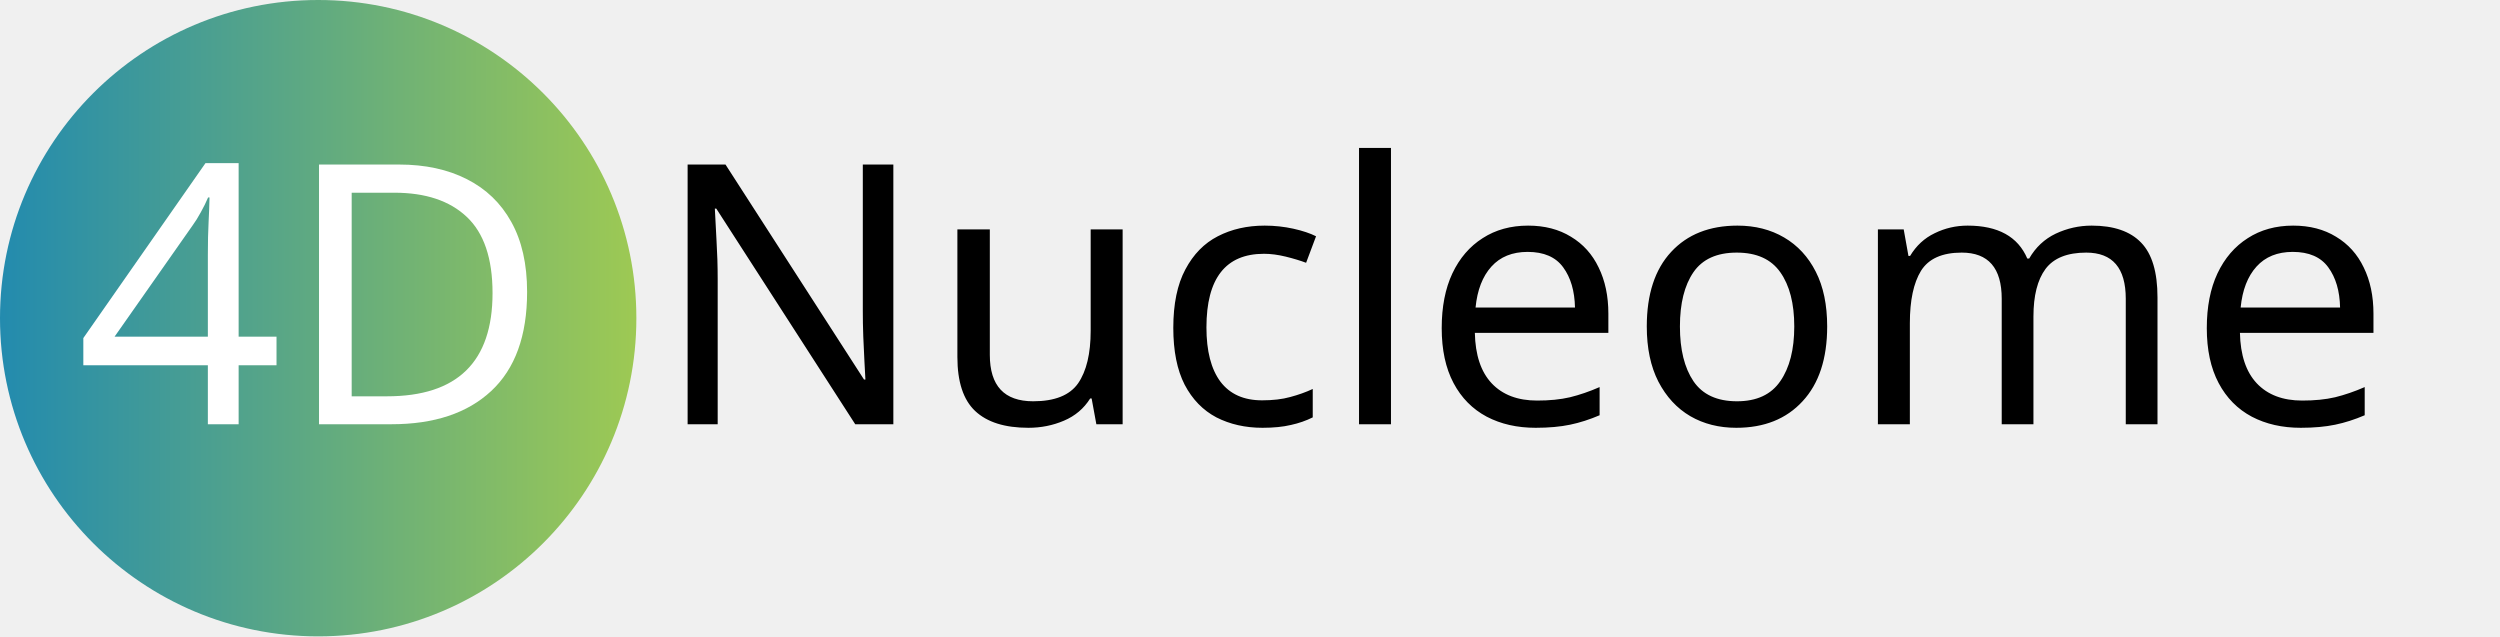
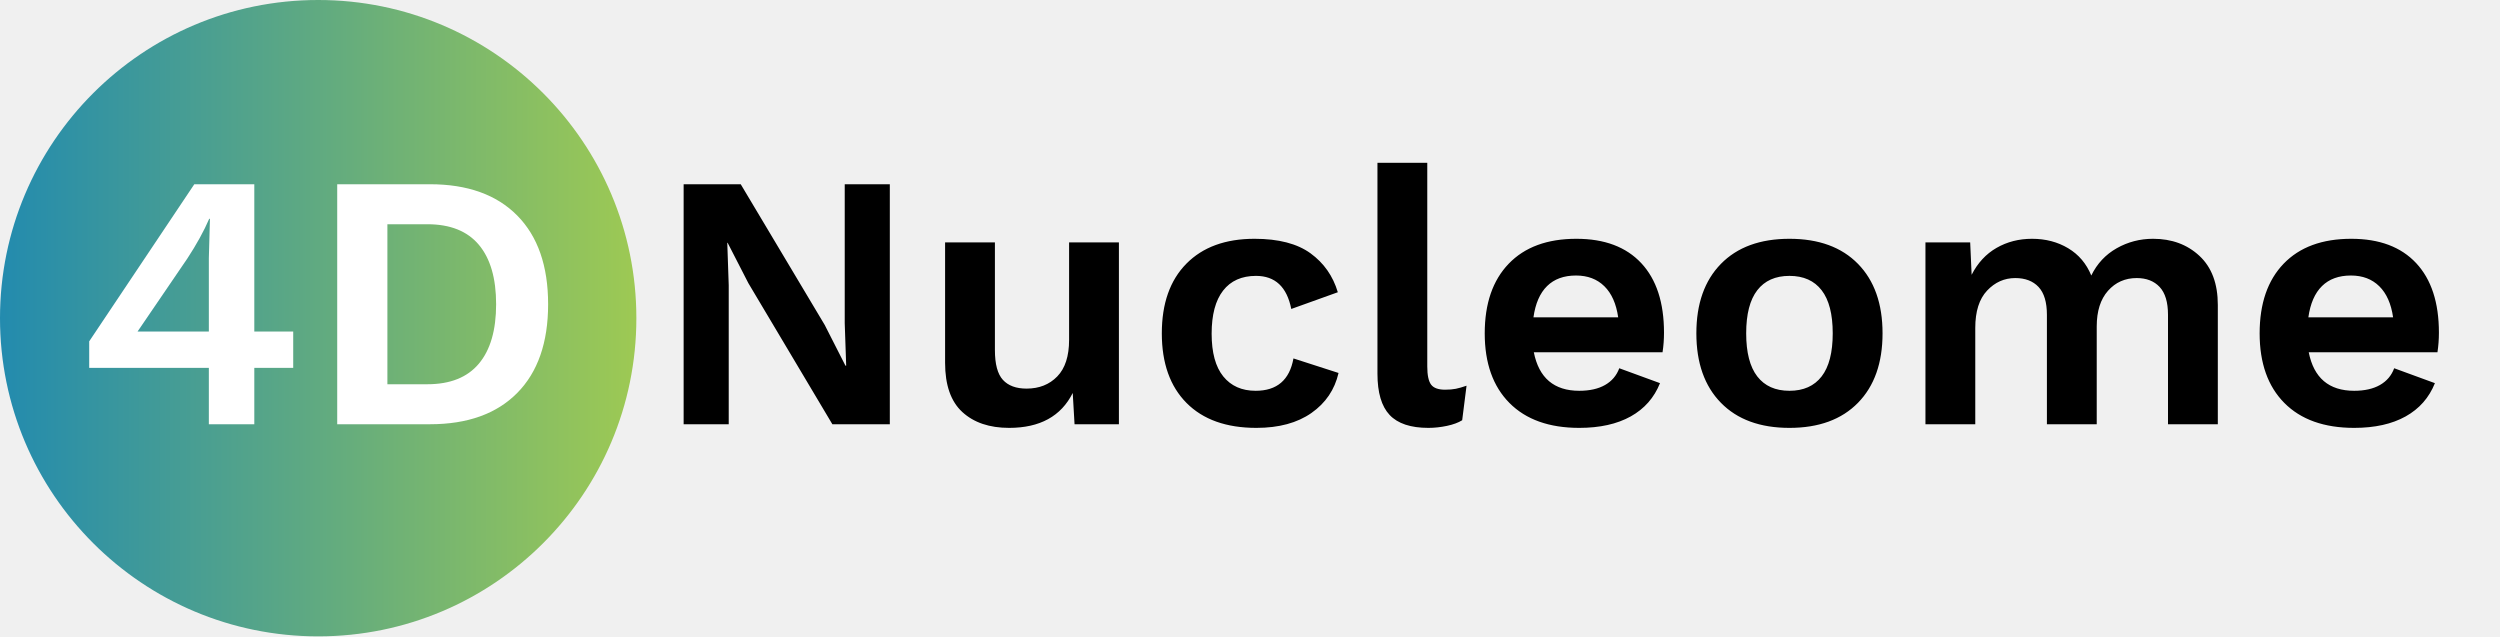
<svg xmlns="http://www.w3.org/2000/svg" width="165px" height="42px" viewBox="0 0 165 42" version="1.1">
  <defs>
    <linearGradient x1="0.258%" y1="49.75%" x2="101.258%" y2="49.75%" id="linearGradient-1">
      <stop stop-color="#238BAE" offset="0%" />
      <stop stop-color="#9FCA52" offset="100%" />
    </linearGradient>
  </defs>
  <g id="Symbols" stroke="none" stroke-width="1" fill="none" fill-rule="evenodd">
    <g id="Logo">
      <circle id="Oval" fill="url(#linearGradient-1)" cx="21" cy="21" r="21" />
-       <text id="Nucleome" font-family="WorkSans-SemiBold, Work Sans" font-size="24" font-weight="500" fill="#000000">
-         <tspan x="43.056" y="28">Nucleome</tspan>
-       </text>
-       <text id="4D" font-family="WorkSans-SemiBold, Work Sans" font-size="24" font-weight="500" fill="#FFFFFF">
-         <tspan x="5" y="28">4D</tspan>
-       </text>
+       <path d="M58.728,28 L54.936,28 L49.392,18.688 L48.024,16.024 L48,16.024 L48.096,18.832 L48.096,28 L45.12,28 L45.12,12.16 L48.888,12.16 L54.432,21.448 L55.8,24.136 L55.848,24.136 L55.752,21.328 L55.752,12.16 L58.728,12.16 L58.728,28 Z M73.848,16 L73.848,28 L70.92,28 L70.8,25.936 C70.032,27.472 68.632,28.24 66.6,28.24 C65.304,28.24 64.276,27.892 63.516,27.196 C62.756,26.5 62.376,25.416 62.376,23.944 L62.376,16 L65.664,16 L65.664,23.104 C65.664,24.032 65.84,24.688 66.192,25.072 C66.544,25.456 67.064,25.648 67.752,25.648 C68.584,25.648 69.26,25.38 69.78,24.844 C70.3,24.308 70.56,23.504 70.56,22.432 L70.56,16 L73.848,16 Z M86.496,16.72 C87.376,17.36 87.976,18.216 88.296,19.288 L85.224,20.392 C84.936,18.936 84.16,18.208 82.896,18.208 C81.952,18.208 81.228,18.532 80.724,19.18 C80.22,19.828 79.968,20.776 79.968,22.024 C79.968,23.272 80.224,24.212 80.736,24.844 C81.248,25.476 81.96,25.792 82.872,25.792 C84.28,25.792 85.112,25.08 85.368,23.656 L88.344,24.616 C88.088,25.72 87.492,26.6 86.556,27.256 C85.62,27.912 84.408,28.24 82.92,28.24 C80.936,28.24 79.4,27.692 78.312,26.596 C77.224,25.5 76.68,23.968 76.68,22 C76.68,20.032 77.22,18.5 78.3,17.404 C79.38,16.308 80.88,15.76 82.8,15.76 C84.384,15.76 85.616,16.08 86.496,16.72 L86.496,16.72 Z M94.2,24.184 C94.2,24.76 94.284,25.16 94.452,25.384 C94.62,25.608 94.928,25.72 95.376,25.72 C95.648,25.72 95.884,25.7 96.084,25.66 C96.284,25.62 96.52,25.552 96.792,25.456 L96.504,27.736 C96.248,27.896 95.912,28.02 95.496,28.108 C95.08,28.196 94.672,28.24 94.272,28.24 C93.104,28.24 92.252,27.956 91.716,27.388 C91.18,26.82 90.912,25.912 90.912,24.664 L90.912,10.744 L94.2,10.744 L94.2,24.184 Z M109.728,23.248 L101.232,23.248 C101.568,24.944 102.568,25.792 104.232,25.792 C104.92,25.792 105.488,25.664 105.936,25.408 C106.384,25.152 106.696,24.784 106.872,24.304 L109.56,25.288 C109.176,26.248 108.532,26.98 107.628,27.484 C106.724,27.988 105.592,28.24 104.232,28.24 C102.248,28.24 100.712,27.692 99.624,26.596 C98.536,25.5 97.992,23.968 97.992,22 C97.992,20.032 98.52,18.5 99.576,17.404 C100.632,16.308 102.12,15.76 104.04,15.76 C105.896,15.76 107.324,16.296 108.324,17.368 C109.324,18.44 109.824,19.968 109.824,21.952 C109.824,22.4 109.792,22.832 109.728,23.248 L109.728,23.248 Z M102.108,18.88 C101.636,19.344 101.336,20.032 101.208,20.944 L106.8,20.944 C106.672,20.048 106.368,19.364 105.888,18.892 C105.408,18.42 104.784,18.184 104.016,18.184 C103.216,18.184 102.58,18.416 102.108,18.88 L102.108,18.88 Z M122.628,17.416 C123.708,18.52 124.248,20.048 124.248,22 C124.248,23.952 123.708,25.48 122.628,26.584 C121.548,27.688 120.04,28.24 118.104,28.24 C116.168,28.24 114.66,27.688 113.58,26.584 C112.5,25.48 111.96,23.952 111.96,22 C111.96,20.048 112.5,18.52 113.58,17.416 C114.66,16.312 116.168,15.76 118.104,15.76 C120.04,15.76 121.548,16.312 122.628,17.416 L122.628,17.416 Z M115.98,19.156 C115.492,19.788 115.248,20.736 115.248,22 C115.248,23.264 115.492,24.212 115.98,24.844 C116.468,25.476 117.176,25.792 118.104,25.792 C119.032,25.792 119.74,25.476 120.228,24.844 C120.716,24.212 120.96,23.264 120.96,22 C120.96,20.736 120.716,19.788 120.228,19.156 C119.74,18.524 119.032,18.208 118.104,18.208 C117.176,18.208 116.468,18.524 115.98,19.156 L115.98,19.156 Z M145.164,16.888 C145.972,17.64 146.376,18.72 146.376,20.128 L146.376,28 L143.088,28 L143.088,20.776 C143.088,19.944 142.904,19.332 142.536,18.94 C142.168,18.548 141.664,18.352 141.024,18.352 C140.256,18.352 139.624,18.632 139.128,19.192 C138.632,19.752 138.384,20.536 138.384,21.544 L138.384,28 L135.096,28 L135.096,20.776 C135.096,19.944 134.912,19.332 134.544,18.94 C134.176,18.548 133.664,18.352 133.008,18.352 C132.288,18.352 131.668,18.628 131.148,19.18 C130.628,19.732 130.368,20.552 130.368,21.64 L130.368,28 L127.08,28 L127.08,16 L130.032,16 L130.128,18.136 C130.528,17.352 131.076,16.76 131.772,16.36 C132.468,15.96 133.248,15.76 134.112,15.76 C135.008,15.76 135.804,15.968 136.5,16.384 C137.196,16.8 137.704,17.4 138.024,18.184 C138.408,17.4 138.968,16.8 139.704,16.384 C140.44,15.968 141.24,15.76 142.104,15.76 C143.336,15.76 144.356,16.136 145.164,16.888 L145.164,16.888 Z M160.872,23.248 L152.376,23.248 C152.712,24.944 153.712,25.792 155.376,25.792 C156.064,25.792 156.632,25.664 157.08,25.408 C157.528,25.152 157.84,24.784 158.016,24.304 L160.704,25.288 C160.32,26.248 159.676,26.98 158.772,27.484 C157.868,27.988 156.736,28.24 155.376,28.24 C153.392,28.24 151.856,27.692 150.768,26.596 C149.68,25.5 149.136,23.968 149.136,22 C149.136,20.032 149.664,18.5 150.72,17.404 C151.776,16.308 153.264,15.76 155.184,15.76 C157.04,15.76 158.468,16.296 159.468,17.368 C160.468,18.44 160.968,19.968 160.968,21.952 C160.968,22.4 160.936,22.832 160.872,23.248 L160.872,23.248 Z M153.252,18.88 C152.78,19.344 152.48,20.032 152.352,20.944 L157.944,20.944 C157.816,20.048 157.512,19.364 157.032,18.892 C156.552,18.42 155.928,18.184 155.16,18.184 C154.36,18.184 153.724,18.416 153.252,18.88 L153.252,18.88 Z" id="Nucleome" fill="#000000" />
+       <path d="M19.352,24.28 L16.784,24.28 L16.784,28 L13.784,28 L13.784,24.28 L5.888,24.28 L5.888,22.528 L12.824,12.16 L16.784,12.16 L16.784,21.88 L19.352,21.88 L19.352,24.28 Z M9.08,21.88 L13.784,21.88 L13.784,17.032 L13.856,14.44 L13.808,14.44 C13.456,15.256 12.976,16.128 12.368,17.056 L9.08,21.88 Z M34.136,14.224 C35.496,15.6 36.176,17.552 36.176,20.08 C36.176,22.608 35.496,24.56 34.136,25.936 C32.776,27.312 30.856,28 28.376,28 L22.256,28 L22.256,12.16 L28.376,12.16 C30.856,12.16 32.776,12.848 34.136,14.224 L34.136,14.224 Z M31.604,24.004 C32.364,23.1 32.744,21.792 32.744,20.08 C32.744,18.368 32.364,17.06 31.604,16.156 C30.844,15.252 29.712,14.8 28.208,14.8 L25.568,14.8 L25.568,25.36 L28.208,25.36 C29.712,25.36 30.844,24.908 31.604,24.004 L31.604,24.004 Z" id="4D" fill="#FFFFFF" />
    </g>
  </g>
</svg>
